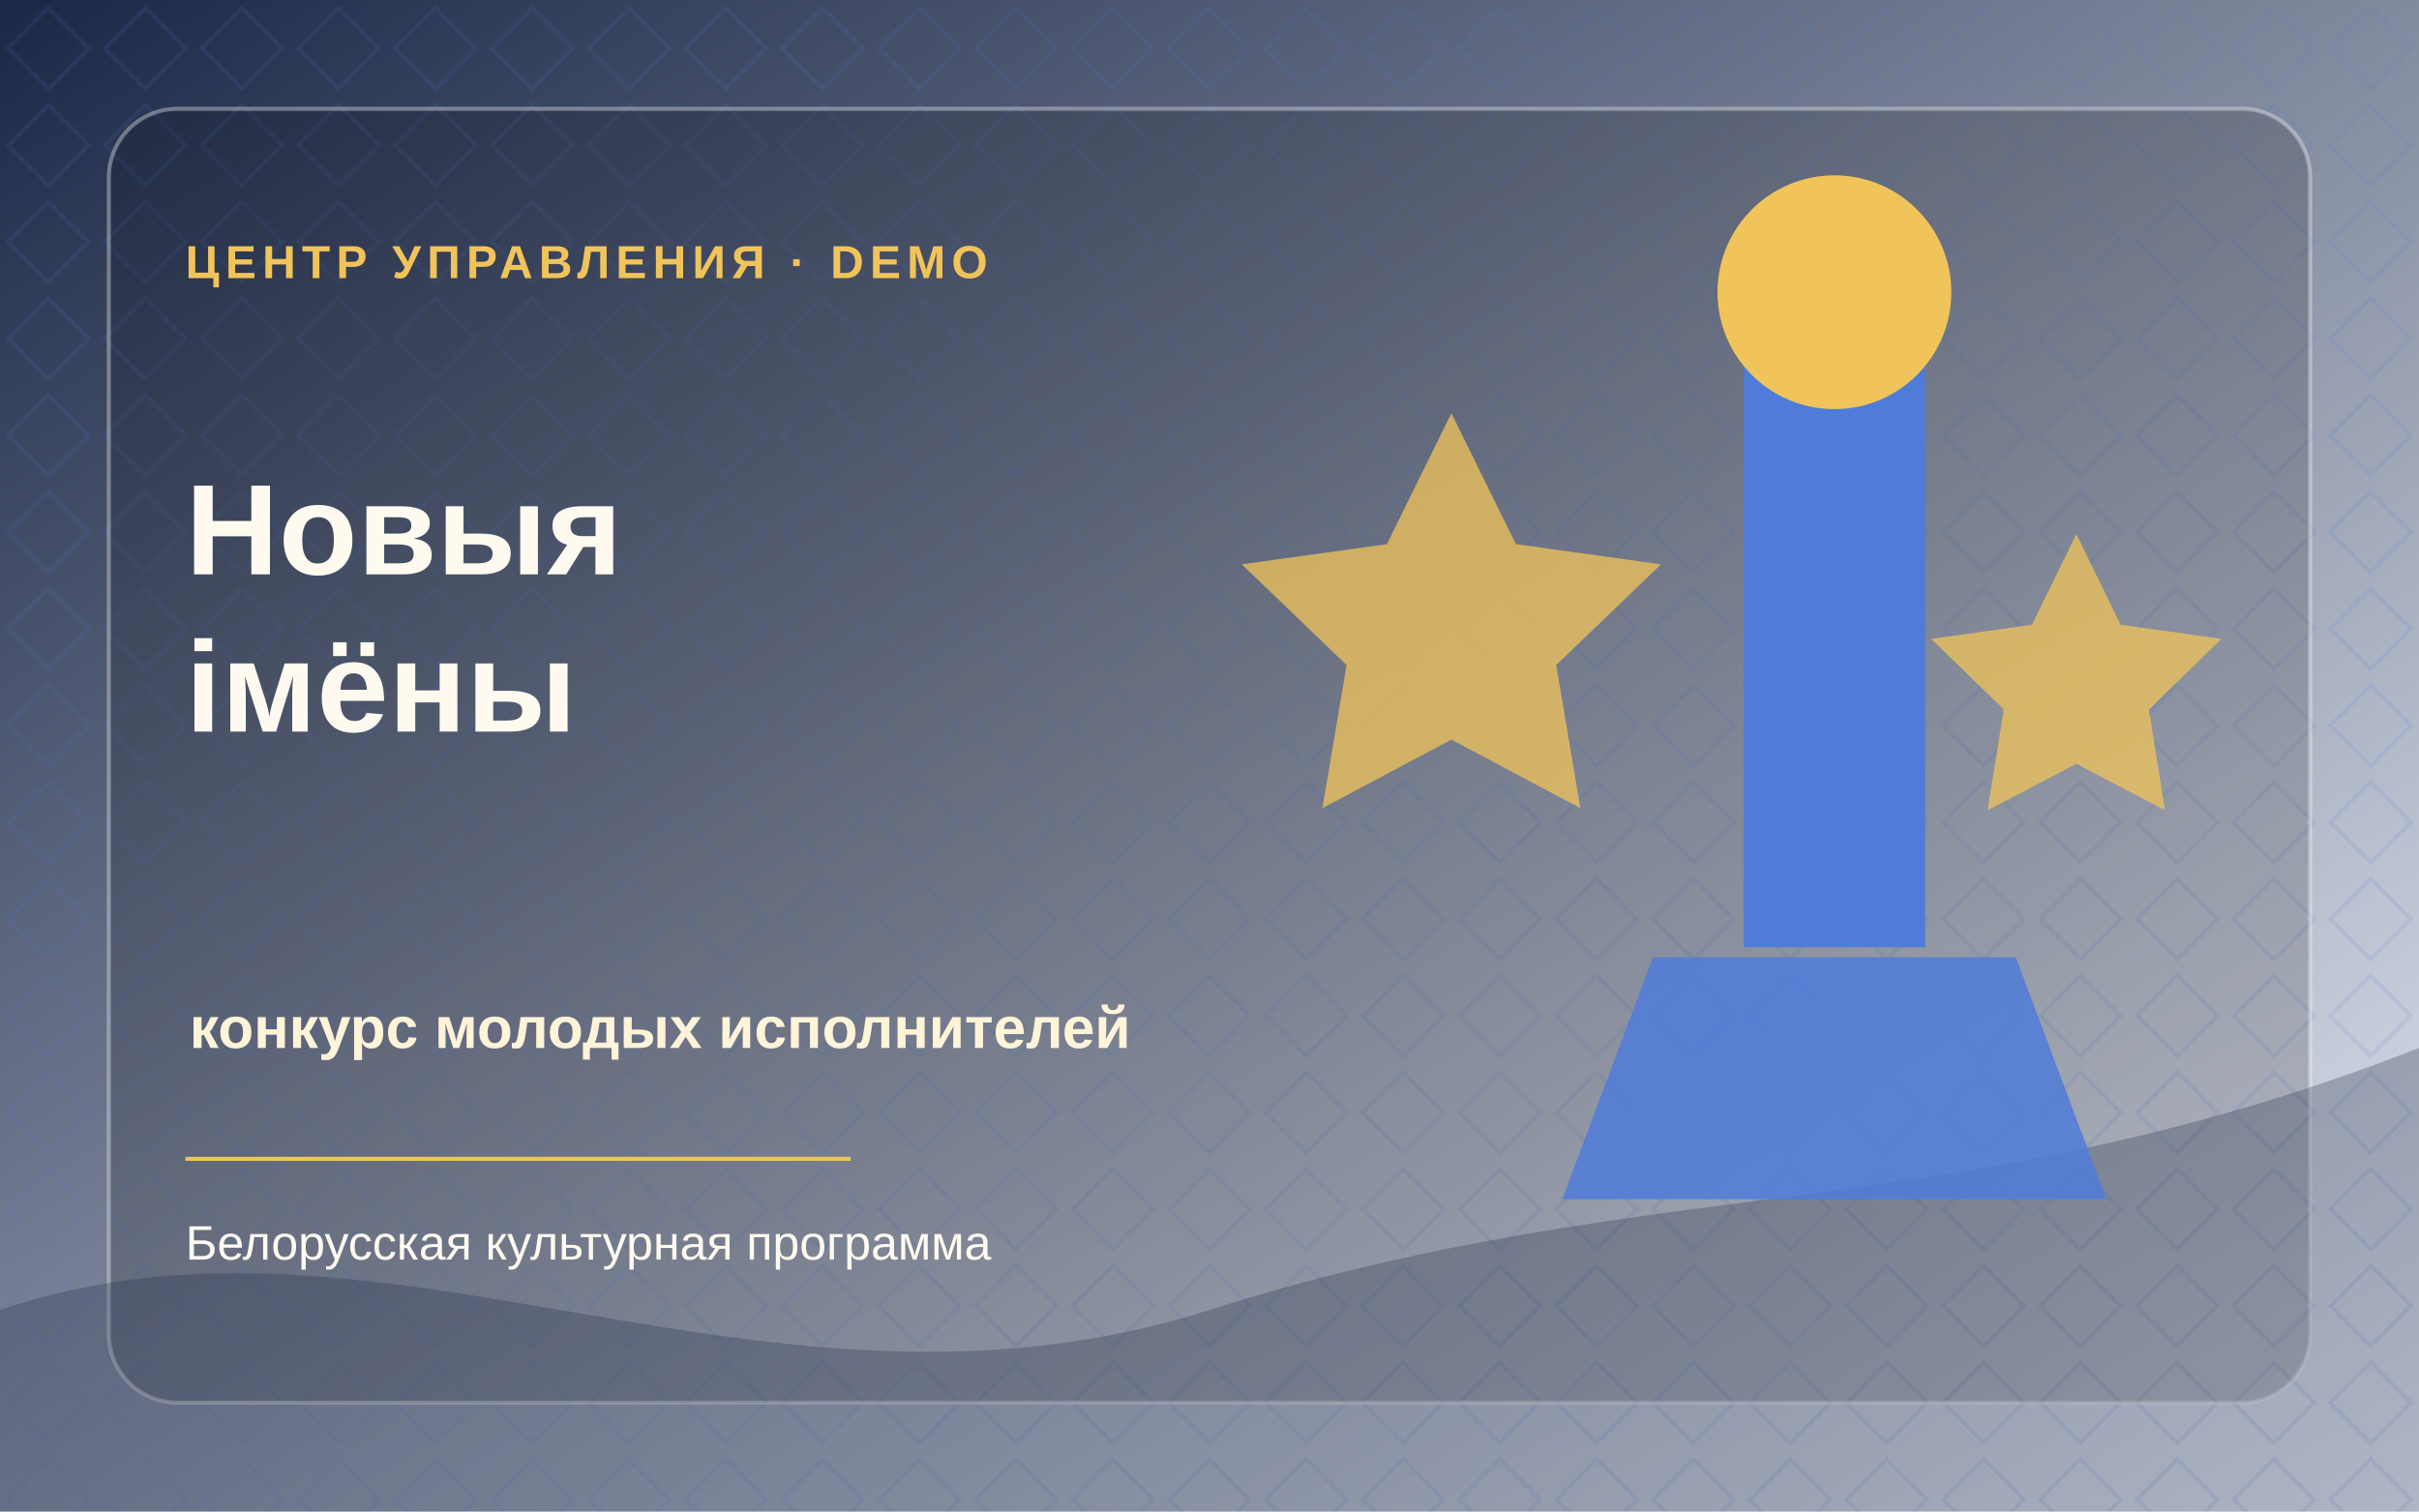
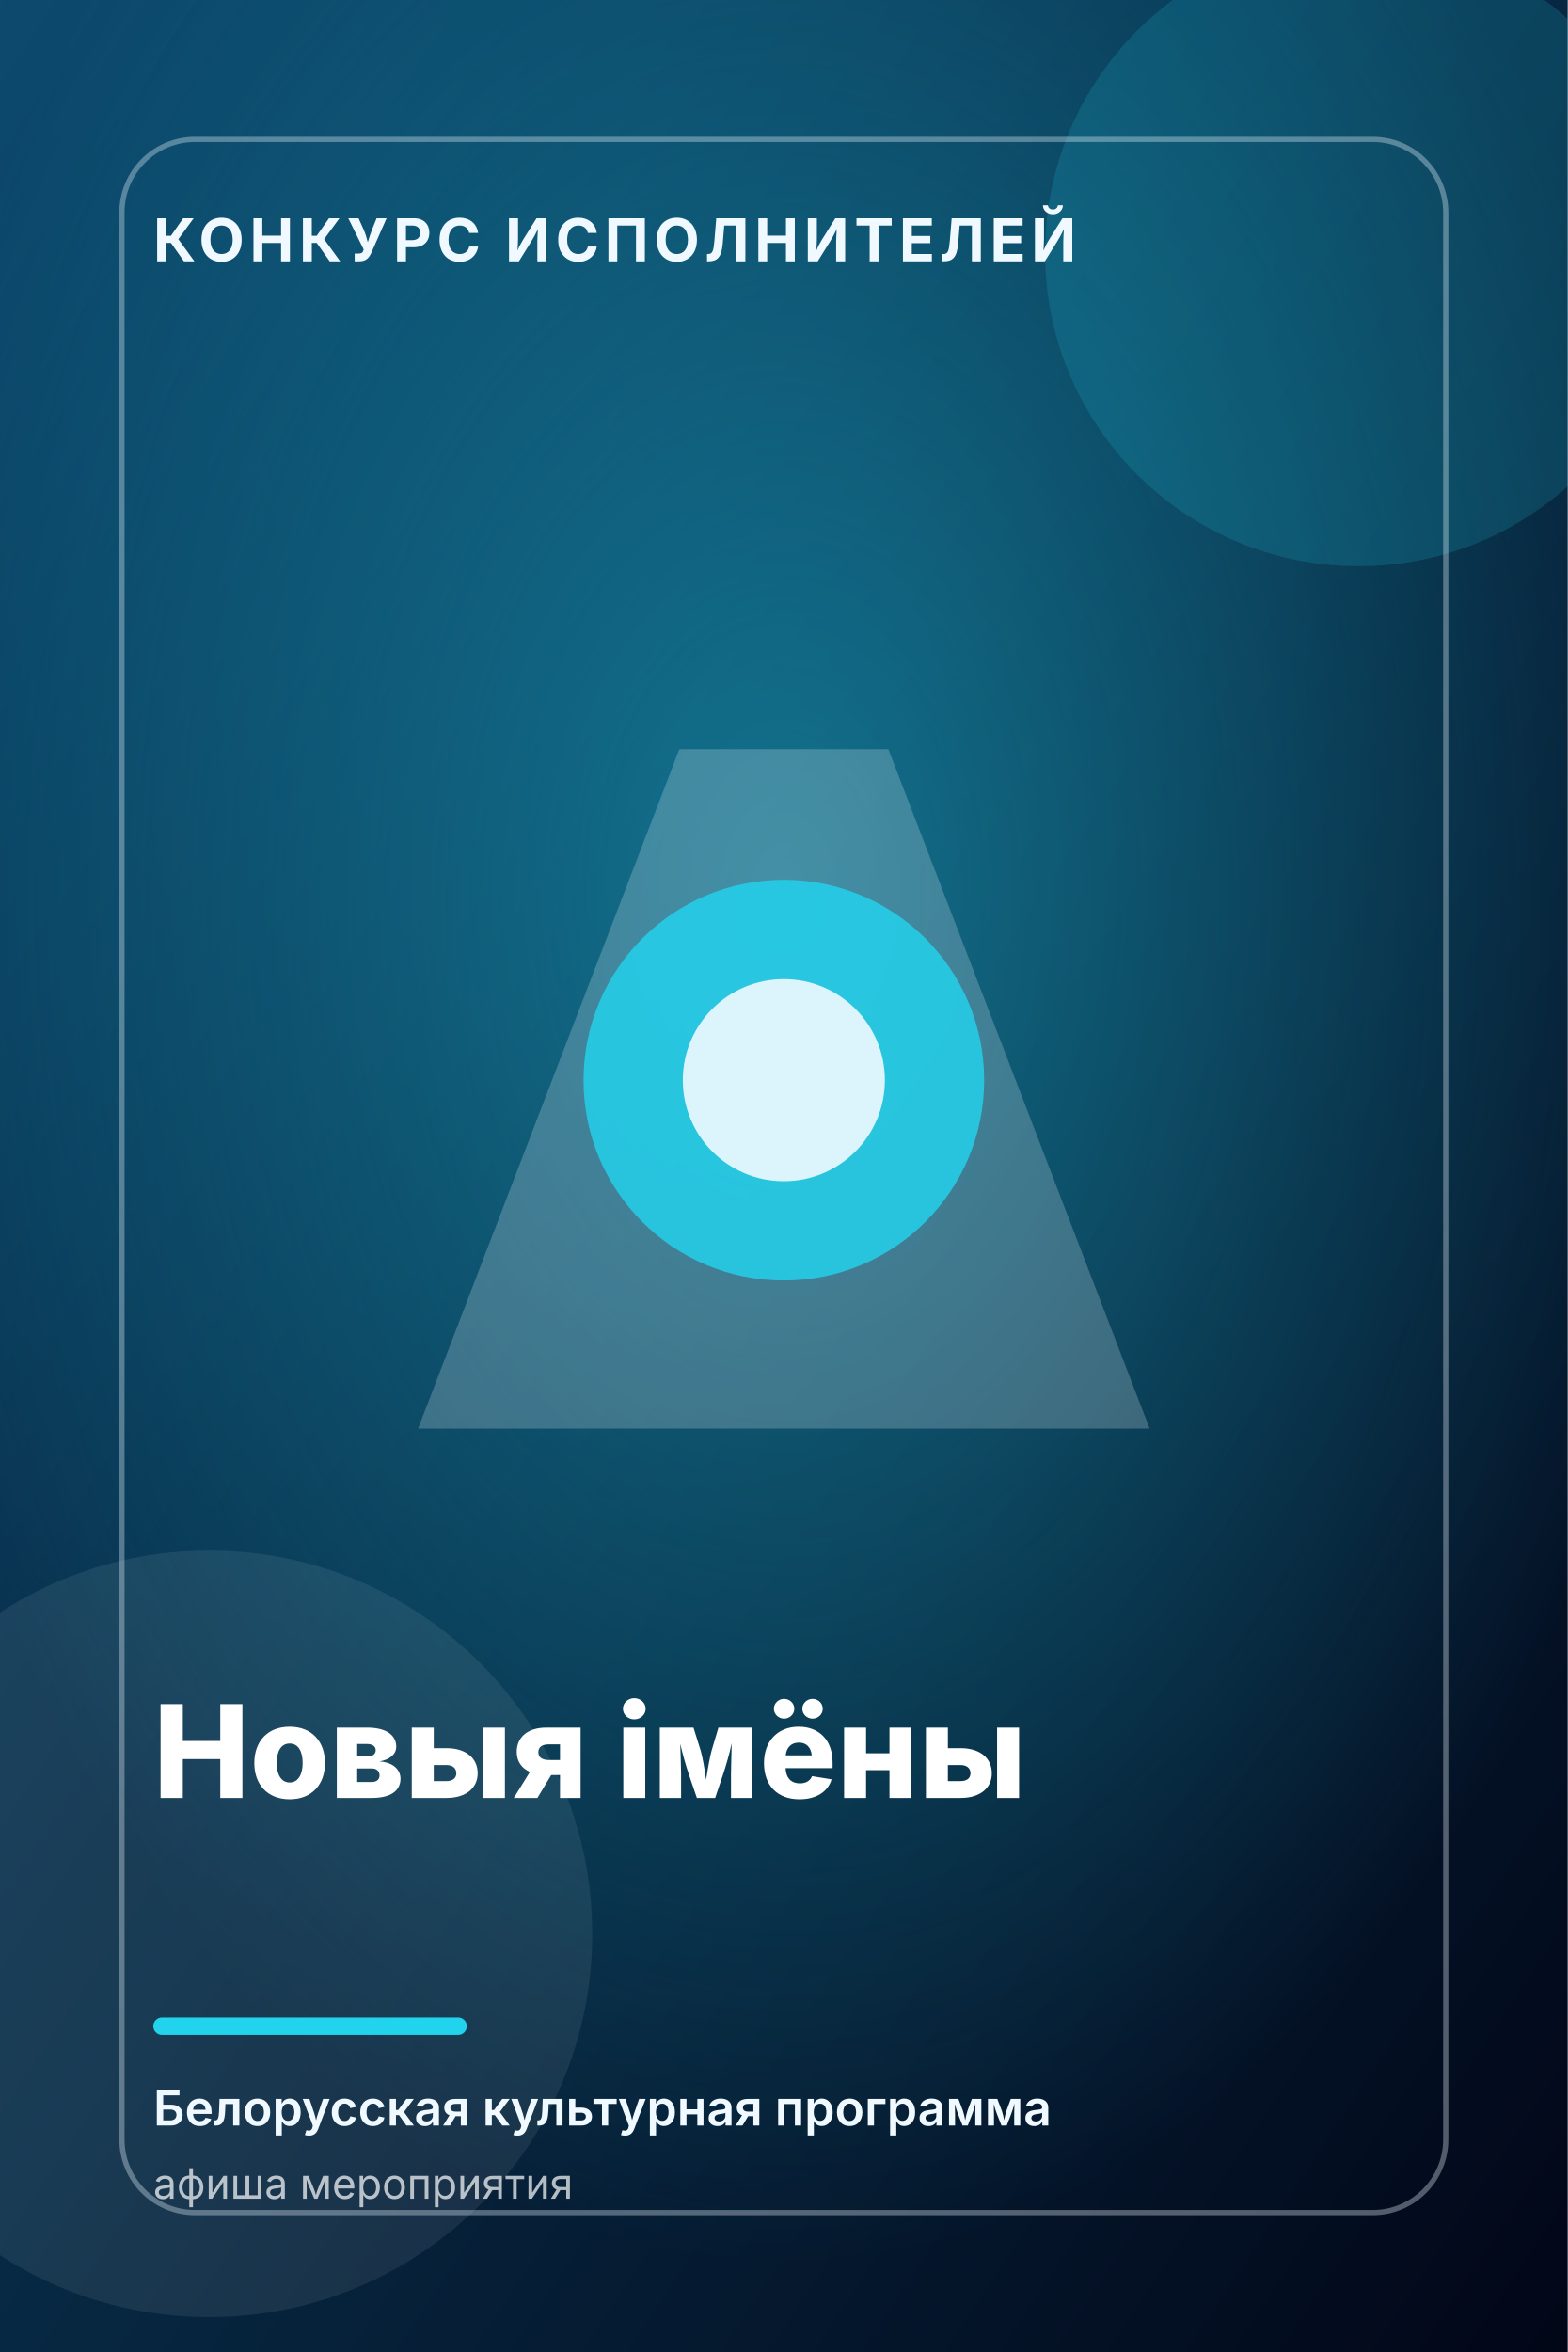
- <svg xmlns="http://www.w3.org/2000/svg" width="1200" height="750" viewBox="0 0 1200 750" role="img" aria-label="Новыя імёны">
+ <svg xmlns="http://www.w3.org/2000/svg" width="900" height="1350" viewBox="0 0 900 1350" role="img" aria-labelledby="title desc">
  <defs>
    <linearGradient id="bg" x1="0" y1="0" x2="1" y2="1">
-       <stop offset="0" stop-color="#1b2746" />
-       <stop offset="1" stop-color="#e8edf7" />
+       <stop offset="0" stop-color="#0c4a6e" />
+       <stop offset="1" stop-color="#020617" />
    </linearGradient>
-     <pattern id="orn" width="48" height="48" patternUnits="userSpaceOnUse">
-       <path d="M24 4 L44 24 L24 44 L4 24 Z" fill="none" stroke="#4f7bd9" stroke-width="2" opacity="0.22" />
-     </pattern>
+     <radialGradient id="glow" cx="50%" cy="38%" r="58%">
+       <stop offset="0" stop-color="#22d3ee" stop-opacity="0.42" />
+       <stop offset="1" stop-color="#22d3ee" stop-opacity="0" />
+     </radialGradient>
  </defs>
-   <rect width="1200" height="750" fill="url(#bg)" />
-   <rect width="1200" height="750" fill="url(#orn)" opacity="0.55" />
-   <rect x="54" y="54" width="1092" height="642" rx="34" fill="rgba(0,0,0,0.16)" stroke="rgba(255,255,255,0.35)" stroke-width="2" />
-   <path d="M0 650 C190 585 380 720 600 650 C820 580 970 610 1200 520 V750 H0 Z" fill="#1b2746" opacity="0.28" />
-   <path d="M865 180 h90 v290 h-90z" fill="#4f7bd9" />
-   <circle cx="910" cy="145" r="58" fill="#f0c45a" />
-   <path d="M820 475 h180 l45 120 H775z" fill="#4f7bd9" opacity="0.85" />
-   <path d="M720 205 l32 65 72 10-52 50 12 71-64-34-64 34 12-71-52-50 72-10z" fill="#f0c45a" opacity="0.75" />
-   <path d="M1030 265 l22 45 50 7-36 35 8 50-44-23-44 23 8-50-36-35 50-7z" fill="#f0c45a" opacity="0.75" />
-   <text x="92" y="138" font-family="Arial, sans-serif" font-size="23" font-weight="700" letter-spacing="3" fill="#f0c45a">ЦЕНТР УПРАВЛЕНИЯ · DEMO</text>
-   <text x="92" y="285" font-family="Arial, sans-serif" font-size="64" font-weight="800" fill="#fffaf0">Новыя</text>
-   <text x="92" y="363" font-family="Arial, sans-serif" font-size="64" font-weight="800" fill="#fffaf0">імёны</text>
-   <text x="94" y="520" font-family="Arial, sans-serif" font-size="29" font-weight="600" fill="#fff3d8">конкурс молодых исполнителей</text>
-   <rect x="92" y="574" width="330" height="2" fill="#f0c45a" />
-   <text x="92" y="625" font-family="Arial, sans-serif" font-size="24" fill="#fffaf0">Белорусская культурная программа</text>
+   <rect width="900" height="1350" fill="url(#bg)" />
+   <rect width="900" height="1350" fill="url(#glow)" />
+   <circle cx="780" cy="145" r="180" fill="#22d3ee" opacity="0.16" />
+   <circle cx="120" cy="1110" r="220" fill="#f0f9ff" opacity="0.08" />
+   <g>
+     <path d="M240 820 L390 430 H510 L660 820 Z" fill="#f0f9ff" opacity="0.22" />
+     <circle cx="450" cy="620" r="115" fill="#22d3ee" opacity="0.82" />
+     <circle cx="450" cy="620" r="58" fill="#f0f9ff" opacity="0.9" />
+   </g>
+   <rect x="70" y="80" width="760" height="1190" rx="42" fill="none" stroke="#f0f9ff" stroke-opacity="0.34" stroke-width="3" />
+   <text x="88" y="150" fill="#f0f9ff" font-family="Inter, Arial, sans-serif" font-size="34" font-weight="700" letter-spacing="3">КОНКУРС ИСПОЛНИТЕЛЕЙ</text>
+   <text x="88" y="1032" fill="#ffffff" font-family="Inter, Arial, sans-serif" font-size="74" font-weight="800">
+     <tspan x="88" dy="0">Новыя імёны</tspan>
+     <tspan x="88" dy="86" />
+   </text>
+   <rect x="88" y="1158" width="180" height="10" rx="5" fill="#22d3ee" />
+   <text x="88" y="1220" fill="#f0f9ff" font-family="Inter, Arial, sans-serif" font-size="28" font-weight="600">Белорусская культурная программа</text>
+   <text x="88" y="1262" fill="#ffffff" fill-opacity="0.70" font-family="Inter, Arial, sans-serif" font-size="24">афиша мероприятия</text>
</svg>
